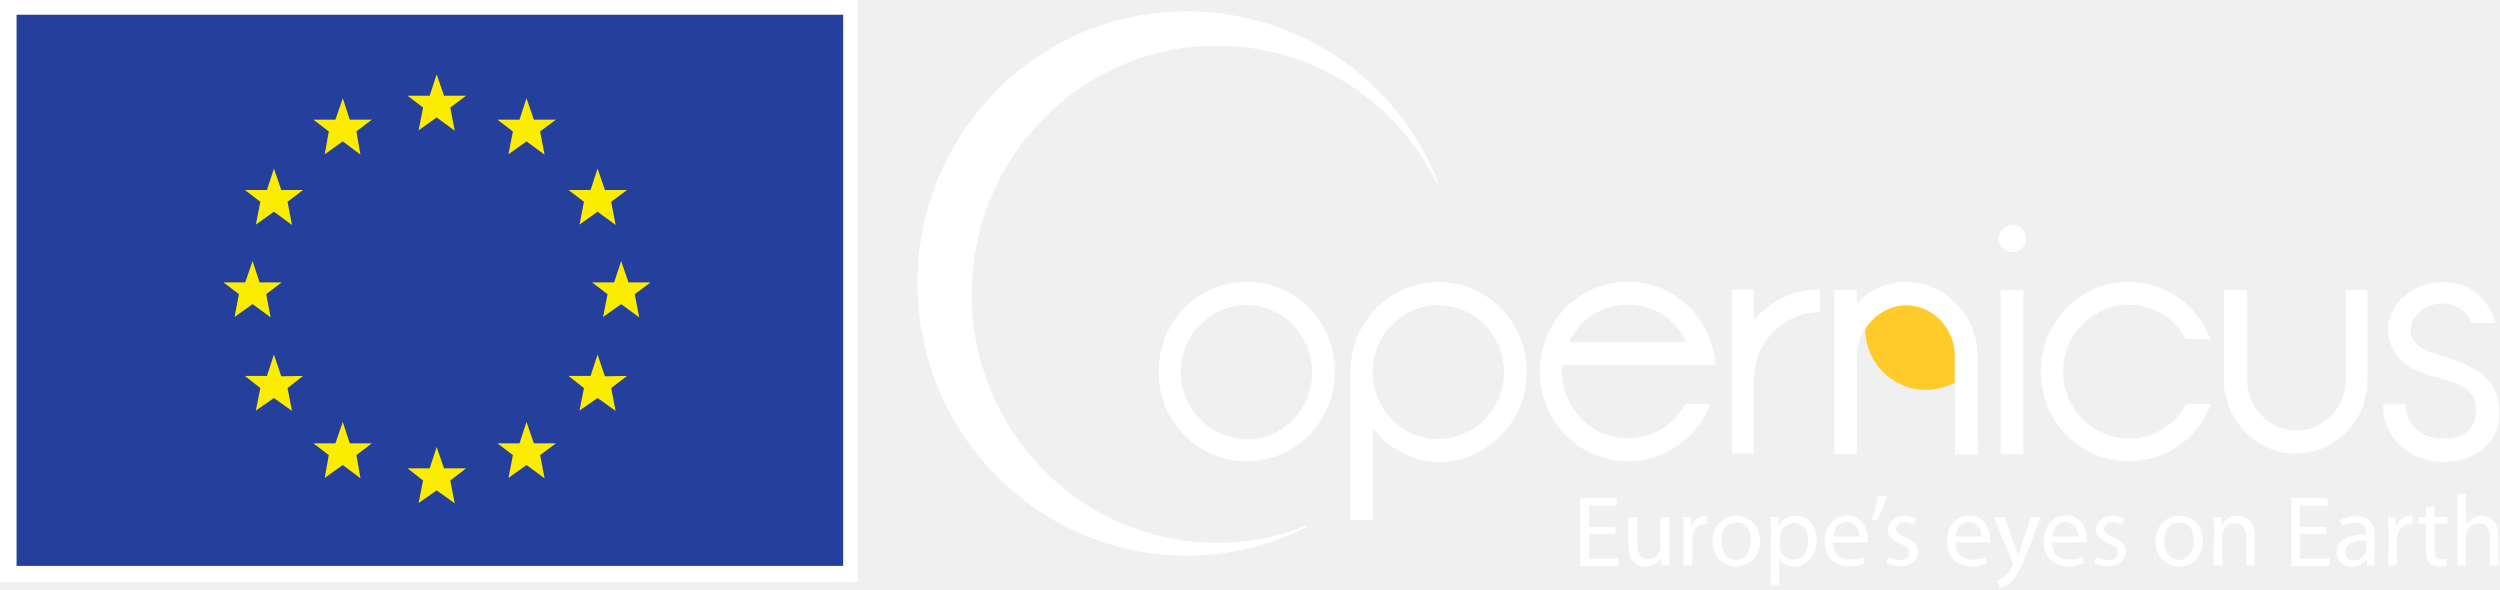
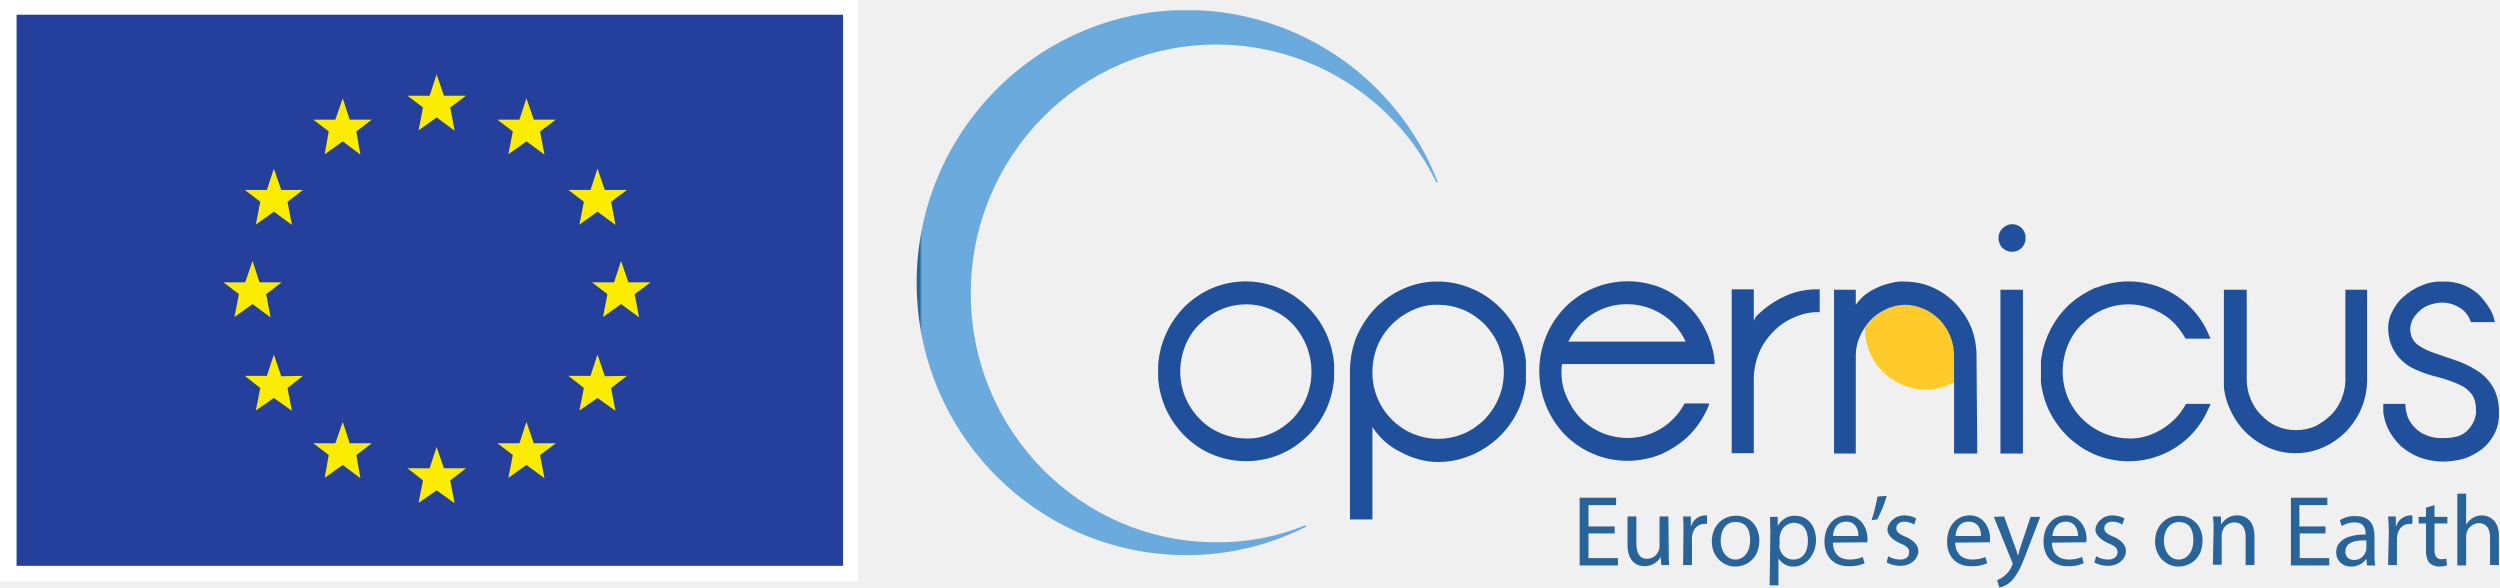
- <svg xmlns="http://www.w3.org/2000/svg" xmlns:ns2="&amp;ns_ai;" xmlns:xlink="http://www.w3.org/1999/xlink" xml:space="preserve" viewBox="20 169 679 160" y="0" x="0" id="Layer_1" version="1.1">
-   <defs id="defs4163">
-     <defs id="defs3987">
-       <path id="SVGID_7_" d="M449.5 257c6.8-6.9 18-7 25-.2l.2.2c1.3 1.4 2.5 3.1 3.3 4.9h-31.9c.9-1.8 2.1-3.4 3.4-4.9m3.4-9.6c-2.9 1.2-5.5 3-7.7 5.2-2.2 2.3-3.9 4.9-5.1 7.8-2.5 6.1-2.5 12.9 0 19 1.2 2.9 2.9 5.5 5.1 7.8 2.2 2.2 4.8 4 7.7 5.2 5.9 2.5 12.6 2.5 18.6 0 2.8-1.3 5.4-3 7.6-5.2 2.2-2.3 3.9-4.9 5.1-7.8l.2-.7h-6.7c-.8 1.5-1.8 2.9-3 4.1-6.8 6.9-18 7-25 .2l-.2-.2c-1.6-1.7-2.9-3.7-3.8-5.8-1.3-2.8-1.7-5.9-1.3-8.9h41.5c-.1-2.6-.8-5.2-1.8-7.7-1.2-2.9-2.9-5.6-5.1-7.8-2.2-2.2-4.8-4-7.6-5.2-5.9-2.5-12.6-2.5-18.5 0" />
-     </defs>
-     <clipPath id="SVGID_8_">
-       <use xlink:href="#SVGID_7_" id="use3991" x="0" y="0" width="100%" height="100%" overflow="visible" />
-     </clipPath>
-     <defs id="defs4001">
-       <path id="SVGID_9_" d="M505 249.5c-2.9 1.3-5.5 3.1-7.7 5.3-.4.4-.7.9-.9 1.4v-8.5h-6v44.5h6V272c0-2.4.5-4.9 1.4-7.1.9-2.2 2.2-4.1 3.9-5.8 1.6-1.7 3.5-3 5.7-3.9 2.2-1 4.5-1.5 6.9-1.4v-6.2c-3.3 0-6.4.7-9.3 1.9" />
-     </defs>
-     <clipPath id="SVGID_10_">
-       <use xlink:href="#SVGID_9_" id="use4005" x="0" y="0" width="100%" height="100%" overflow="visible" />
-     </clipPath>
-     <defs id="defs4015">
-       <path id="SVGID_11_" d="M533.7 246c-1.3.3-2.6.7-3.8 1.3-1.2.5-2.3 1.2-3.3 2-.9.7-1.7 1.6-2.3 2.6v-4.1h-6.1v44.5h6.1v-26.7c0-1.8.4-3.5 1.1-5.1.7-1.6 1.7-3.1 2.9-4.4 1.2-1.3 2.7-2.3 4.2-3 1.6-.8 3.4-1.2 5.2-1.2 1.7 0 3.5.4 5.1 1.1 3.2 1.4 5.8 4.1 7.1 7.4.7 1.7 1.1 3.5 1.1 5.3v26.7h6.3l-.2-26.7c0-2.7-.5-5.3-1.5-7.8-1-2.4-2.5-4.5-4.2-6.4-1.8-1.8-3.9-3.3-6.2-4.3-2.4-1.1-4.9-1.6-7.5-1.6-1.4-.1-2.7.1-4 .4" />
-     </defs>
-     <clipPath id="SVGID_12_">
-       <use xlink:href="#SVGID_11_" id="use4019" x="0" y="0" width="100%" height="100%" overflow="visible" />
-     </clipPath>
-     <defs id="defs4029">
-       <path id="SVGID_13_" d="M563.4 292.3h6.1v-44.5h-6.1zm.6-61.2c-1.5 1.4-1.5 3.8-.1 5.3.7.7 1.7 1.1 2.7 1.1 1 0 1.9-.4 2.6-1.1 1.4-1.5 1.4-3.8 0-5.3-.7-.7-1.6-1.1-2.6-1.1s-1.9.4-2.6 1.1" />
-     </defs>
-     <clipPath id="SVGID_14_">
-       <use xlink:href="#SVGID_13_" id="use4033" x="0" y="0" width="100%" height="100%" overflow="visible" />
-     </clipPath>
-     <defs id="defs4043">
-       <path id="SVGID_15_" d="M588.9 247.4c-2.8 1.3-5.4 3-7.6 5.2-2.2 2.3-3.9 4.9-5.2 7.8-2.4 6.1-2.4 12.9 0 19 1.2 2.9 3 5.5 5.2 7.8 2.2 2.2 4.8 4 7.6 5.2 5.9 2.5 12.6 2.5 18.6 0 5.8-2.5 10.3-7.2 12.7-13l.3-.7h-6.7c-.8 1.5-1.8 2.9-3 4.1-1.6 1.6-3.6 3-5.7 3.9-2.2 1-4.5 1.5-6.9 1.4-4.7 0-9.3-1.9-12.6-5.3-1.7-1.7-3-3.7-3.9-5.8-.9-2.2-1.4-4.6-1.4-7 0-2.4.5-4.9 1.4-7.1.9-2.2 2.2-4.2 3.9-5.8 5.1-5.2 12.8-6.8 19.5-3.9 2.1.9 4.1 2.2 5.7 3.9 1.1 1.2 2.1 2.6 2.9 4h6.7l-.3-.6c-2.3-5.8-6.9-10.5-12.7-13-5.8-2.6-12.5-2.6-18.5-.1" />
-     </defs>
-     <clipPath id="SVGID_16_">
-       <use xlink:href="#SVGID_15_" id="use4047" x="0" y="0" width="100%" height="100%" overflow="visible" />
-     </clipPath>
-     <defs id="defs4057">
-       <path id="SVGID_17_" d="M657.1 247.8v24.5c0 1.8-.4 3.6-1.1 5.3-.7 1.6-1.6 3.1-2.9 4.3-1.2 1.2-2.7 2.2-4.2 3-3.3 1.4-7.1 1.4-10.4 0-1.5-.7-3-1.7-4.2-3-1.3-1.2-2.2-2.7-2.9-4.3-.7-1.7-1.1-3.5-1.1-5.3v-24.5H624v24.4c0 2.7.5 5.3 1.6 7.7 1 2.4 2.4 4.5 4.2 6.4 1.8 1.8 3.9 3.3 6.2 4.3 2.4 1.1 4.9 1.6 7.5 1.6 2.6 0 5.2-.5 7.6-1.6 2.3-1 4.4-2.5 6.2-4.3 1.8-1.9 3.2-4 4.2-6.4 1-2.5 1.5-5.1 1.5-7.7v-24.4z" />
-     </defs>
-     <clipPath id="SVGID_18_">
-       <use xlink:href="#SVGID_17_" id="use4061" x="0" y="0" width="100%" height="100%" overflow="visible" />
-     </clipPath>
-   </defs>
-   <style id="style3940" type="text/css">.st0{clip-path:url(#SVGID_2_)}.st1{fill:#fff}.st2{fill:#ffcb2b}.st3{clip-path:url(#SVGID_4_)}.st4{clip-path:url(#SVGID_6_)}.st5{clip-path:url(#SVGID_8_)}.st6{clip-path:url(#SVGID_10_)}.st7{clip-path:url(#SVGID_12_)}.st8{clip-path:url(#SVGID_14_)}.st9{clip-path:url(#SVGID_16_)}.st10{clip-path:url(#SVGID_18_)}.st11{clip-path:url(#SVGID_20_)}.st12{fill:#243f9c}.st13{fill:#fcec00}</style>
-   <g ns2:extraneous="self" id="g4156">
+ <svg xmlns="http://www.w3.org/2000/svg" xmlns:xlink="http://www.w3.org/1999/xlink" version="1.1" id="Layer_1" x="0px" y="0px" viewBox="0 0 679.1 159.5" style="enable-background:new 0 0 679.1 159.5;" xml:space="preserve">
+   <style type="text/css">
+ 	.st0{fill:#FFFFFF;}
+ 	.st1{fill:#243F9C;}
+ 	.st2{fill:#FCEC00;}
+ 	.st3{clip-path:url(#SVGID_2_);}
+ 	.st4{fill:url(#Rectangle_74_1_);}
+ 	.st5{fill:#FFCB2B;}
+ 	.st6{clip-path:url(#SVGID_4_);}
+ 	.st7{fill:url(#Rectangle_75_1_);}
+ 	.st8{clip-path:url(#SVGID_6_);}
+ 	.st9{fill:url(#Rectangle_76_1_);}
+ 	.st10{clip-path:url(#SVGID_8_);}
+ 	.st11{fill:url(#Rectangle_77_1_);}
+ 	.st12{clip-path:url(#SVGID_10_);}
+ 	.st13{fill:url(#Rectangle_78_1_);}
+ 	.st14{clip-path:url(#SVGID_12_);}
+ 	.st15{fill:url(#Rectangle_79_1_);}
+ 	.st16{clip-path:url(#SVGID_14_);}
+ 	.st17{fill:url(#Rectangle_80_1_);}
+ 	.st18{clip-path:url(#SVGID_16_);}
+ 	.st19{fill:url(#Rectangle_81_1_);}
+ 	.st20{clip-path:url(#SVGID_18_);}
+ 	.st21{fill:url(#Rectangle_82_1_);}
+ 	.st22{clip-path:url(#SVGID_20_);}
+ 	.st23{fill:url(#Rectangle_83_1_);}
+ 	.st24{fill:#28639A;}
+ </style>
+   <g id="Layer_2">
+ </g>
+   <g id="Layer_1">
    <g id="g4154">
-       <path class="st1" id="rect4122" d="M20 169h233v158H20z" />
+       <path id="rect4122" class="st0" d="M0,0h233v158H0V0z" />
      <g id="g4152">
-         <path class="st12" id="rect4124" fill="#243f9c" d="M24.5 173H249v149.7H24.5z" />
-         <path d="M196.7 245.7l-4.3 3.2 1.2 6.3-4.9-3.6-4.9 3.5 1.2-6.2-4.2-3.2h6l1.9-5.8 2 5.8zm-111.8 3.2l-4.2-3.2h5.9l2-5.8 1.9 5.8h6l-4.2 3.2 1.2 6.3-4.9-3.6-4.9 3.5zm105.4 22.2l-4.3 3.3 1.2 6.2-4.9-3.5-4.9 3.4 1.2-6.1-4.2-3.3h6l1.9-5.8 2 5.9zm-99.6 3.3l-4.2-3.3h6l1.9-5.8 2 5.9 5.9-.1-4.2 3.3 1.2 6.2-4.9-3.5-4.9 3.4zm99.6-53.8l-4.3 3.2 1.2 6.3-4.9-3.6-4.9 3.5 1.2-6.2-4.2-3.2h6l1.9-5.8 2 5.8zm-99.6 3.2l-4.2-3.2h6l1.9-5.8 2 5.8h5.9l-4.2 3.2 1.2 6.3-4.9-3.6-4.9 3.5zm30.3 65.6l-4.2 3.2 1.1 6.3-4.8-3.6-4.9 3.5 1.1-6.2-4.2-3.2h6l2-5.8 1.9 5.8zm38.3 3.2l-4.2-3.2h6l1.9-5.8 2 5.8h6l-4.3 3.2 1.2 6.3-4.9-3.6-4.9 3.5zM121 201.5l-4.2 3.2 1.1 6.3-4.8-3.6-4.9 3.5 1.1-6.2-4.2-3.2h6l2-5.8 1.9 5.8zm38.3 3.2l-4.2-3.2h6l1.9-5.8 2 5.8h6l-4.3 3.2 1.2 6.3-4.9-3.6-4.9 3.5zm-12.7-9.7l-4.3 3.2 1.2 6.3-4.9-3.6-4.9 3.5 1.2-6.2-4.2-3.2h6l1.9-5.8 2 5.8zm-11.7 104.5l-4.2-3.3h6l1.9-5.8 2 5.8h6l-4.3 3.3 1.2 6.2-4.9-3.5-4.9 3.4z" id="polygon4148" fill="#fcec00" />
-       </g>
-     </g>
-     <path id="logo-slogan" fill="#fff" d="M687.4 303.2h2.4v8.3h.1c.4-.7 1-1.3 1.7-1.7.8-.5 1.6-.7 2.5-.7 1.7 0 4.5 1.1 4.5 5.6v7.9h-2.3V315c0-2.1-.8-3.9-3.1-3.9-1.5.1-2.7 1-3.2 2.4-.1.4-.2.8-.2 1.1v8h-2.4zm-6.2 3v3.2h3.5v1.8h-3.5v7.1c0 1.6.5 2.6 1.8 2.6.5 0 .9 0 1.4-.2l.2 1.9c-.7.2-1.4.3-2.1.3-1 0-1.9-.3-2.7-1-.7-1-1-2.3-.9-3.5v-7.2h-2v-1.8h2v-2.5zm-12.4 7.3c0-1.6-.1-2.9-.2-4.1h2.1v2.6h.1c.5-1.6 2-2.8 3.7-2.9h.7v2.3h-.8c-1.7 0-2.9 1.2-3.3 3 0 .4-.1.8-.1 1.1v7h-2.3zm-3.9 5.9c0 1.1 0 2.1.2 3.2H663l-.2-1.7h-.1c-.9 1.3-2.4 2-4 2-2.7 0-4.1-1.9-4.1-3.8 0-3.2 2.9-4.9 8-4.9v-.3c0-1.1-.3-3-3-3-1.2 0-2.4.3-3.5 1l-.5-1.6c1.3-.8 2.8-1.2 4.3-1.1 4.1 0 5.1 2.7 5.1 5.4v4.8zm-2.3-3.5c-2.7-.1-5.6.4-5.6 3-.1 1.2.8 2.2 2 2.3h.3c1.4.1 2.7-.8 3.2-2.2.1-.2.2-.5.2-.8v-2.3zm-10.8-1.9h-7.1v6.7h8v2h-10.4v-18.4h9.9v2h-7.6v5.8h7.1v1.9zm-30.5-1c0-1.2 0-2.4-.2-3.6h2.2v2.1h.1c.9-1.5 2.6-2.5 4.4-2.4 1.8 0 4.6 1.1 4.6 5.6v7.9h-2.3V315c0-2.1-.8-3.9-3.1-3.9-1.5 0-2.8 1-3.2 2.4-.1.4-.2.8-.2 1.1v8h-2.4zm-3 2.9c0 4.9-3.4 7-6.6 7-3.2 0-6.3-2.7-6.3-6.8 0-4.2 2.9-7 6.5-7s6.4 2.7 6.4 6.8zm-10.5.1c0 2.9 1.7 5.1 4 5.1s4-2.1 4-5.2-1.1-5-4-5-4 2.6-4 5.1zm-18.4 4.2c1 .6 2.1.9 3.2.9 1.7 0 2.6-.8 2.6-2 0-1.1-.7-1.7-2.4-2.4s-3.6-2.1-3.6-3.7 1.7-3.9 4.5-3.9c1.1 0 2.3.3 3.3.8l-.6 1.7c-.8-.5-1.7-.8-2.7-.8-1.4 0-2.2.8-2.2 1.8s.8 1.6 2.5 2.3c1.7.7 3.4 2 3.4 3.9s-1.8 4-4.9 4c-1.3 0-2.6-.3-3.7-.9zm-12-3.7c0 3.2 2 4.5 4.5 4.5 1.3 0 2.5-.2 3.7-.7l.4 1.7c-1.4.6-2.9.9-4.4.8-4.1 0-6.5-2.7-6.5-6.7s2.3-7.1 6.2-7.1c3.9 0 5.5 3.8 5.5 6.2 0 .4 0 .8-.1 1.1h-9.3zm7-1.8c0-1.5-.7-3.9-3.3-3.9-2.6 0-3.5 2.2-3.7 3.9zm-20-5.3l2.8 7.8c.4.9.7 1.8.9 2.7h.1c.2-.9.5-1.8.8-2.7l2.6-7.7h2.6l-3.6 9.4c-1.7 4.5-2.9 6.8-4.5 8.3-.8.7-1.9 1.3-3 1.5l-.6-2c.8-.3 1.4-.7 2-1.2.9-.7 1.6-1.6 2-2.7.1-.2.2-.4.2-.6 0-.2-.1-.4-.2-.6l-4.9-12.1zm-13.3 7.1c.1 3.2 2.1 4.5 4.5 4.5 1.2 0 2.5-.2 3.6-.7l.5 1.7c-1.4.6-2.9.9-4.4.8-4.1 0-6.5-2.7-6.5-6.7s2.3-7.1 6.2-7.1c3.9 0 5.5 3.8 5.5 6.2 0 .5-.1.8-.1 1.1h-9.3zm7-1.8c.1-1.5-.6-3.9-3.3-3.9-2.7 0-3.5 2.2-3.6 3.9zm-25.2 5.5c1 .6 2.1.9 3.2.9 1.7 0 2.5-.8 2.5-2 0-1.1-.7-1.7-2.4-2.4s-3.5-2.1-3.5-3.7 1.7-3.9 4.5-3.9c1.1 0 2.2.3 3.2.8l-.5 1.7c-.8-.5-1.8-.8-2.7-.8-1.4 0-2.2.8-2.2 1.8s.8 1.6 2.5 2.3c1.7.7 3.5 2 3.5 3.9s-1.8 4-4.9 4c-1.3 0-2.6-.3-3.7-.9zm-.4-16.5c-.6 2.2-1.5 4.4-2.6 6.4l-1.5.2c.7-2.1 1.2-4.3 1.6-6.4zm-14.6 12.8c0 3.2 2 4.5 4.5 4.5 1.2 0 2.5-.2 3.6-.7l.5 1.7c-1.4.6-2.9.9-4.4.8-4.1 0-6.5-2.7-6.5-6.7s2.3-7.1 6.2-7.1c3.9 0 5.5 3.8 5.5 6.2 0 .4 0 .8-.1 1.1h-9.3zm7-1.8c.1-1.5-.6-3.9-3.3-3.9-2.7 0-3.5 2.2-3.6 3.9zm-23.9-1c0-1.7-.1-3.1-.1-4.3h2.1v2.3h.1c1-1.7 2.8-2.7 4.7-2.6 3.3 0 5.6 2.7 5.6 6.7s-2.9 7.1-6 7.1c-1.6.1-3.2-.7-4.1-2.1h-.1v7.2h-2.3zm2.3 3.5c0 .3.1.7.2 1 .4 1.6 1.9 2.8 3.6 2.8 2.6 0 4-2 4-5.1 0-3-1.4-4.9-3.9-4.9-1.7.1-3.2 1.3-3.6 3-.1.3-.1.7-.2 1v2.2zm-5.3-1.3c0 4.9-3.4 7-6.6 7-3.2 0-6.3-2.7-6.3-6.8 0-4.2 2.9-7 6.5-7s6.4 2.7 6.4 6.8zm-10.5.1c0 2.9 1.7 5.1 4 5.1s4-2.1 4-5.2-1.1-5-4-5-4 2.6-4 5.1zm-10.2-2.5c0-1.6 0-2.9-.1-4.1h2.1v2.6h.1c.5-1.7 2-2.8 3.7-2.9h.6v2.3h-.7c-1.7 0-3 1.2-3.3 3-.1.4-.1.8-.1 1.1v7h-2.4zm-3.9 5.5c0 1.4 0 2.6.1 3.6h-2.1l-.2-2.2c-.9 1.6-2.6 2.5-4.4 2.5-2 0-4.5-1.2-4.5-5.8v-7.7h2.4v7.3c0 2.5.8 4.2 2.9 4.2 1.4 0 2.7-.9 3.2-2.3.2-.4.2-.8.2-1.2v-8h2.4zm-14.7-5h-7.1v6.7h8v2h-10.4v-18.4h9.9v2h-7.5v5.8h7.1z" />
-     <g id="logo-title">
-       <path fill="#fff" d="M677.6 246.7c-1.8.7-3.5 1.8-4.9 3.1-1.4 1.2-2.4 2.7-3.2 4.4-.8 1.7-1 3.6-.8 5.4.2 2.3 1.1 4.4 2.5 6.2 1.3 1.6 3 2.9 4.9 3.7 2 .9 4.1 1.6 6.3 2.1 1.9.5 3.8 1.2 5.6 2 1.4.6 2.5 1.5 3.4 2.7.8 1.1 1.1 2.7 1.1 4.7-.1 1.9-1 3.7-2.3 5.1-1.4 1.4-3.5 2-6.4 2-2.2.1-4.3-.4-6.2-1.5-1.4-.9-2.5-2.1-3.3-3.6-.6-1.3-.9-2.8-.9-4.2h-6.1c-.1 2.3.4 4.5 1.3 6.6.9 1.8 2.1 3.5 3.6 4.9 1.5 1.3 3.3 2.4 5.2 3.1 1.9.7 3.9 1 6 1.1 2 0 4-.3 5.9-.8 1.8-.6 3.4-1.5 4.9-2.6 1.4-1.1 2.6-2.6 3.4-4.2.9-1.7 1.3-3.7 1.2-5.6.1-2.4-.4-4.8-1.5-6.9-1.1-1.9-2.6-3.5-4.4-4.6-1.9-1.2-3.9-2.2-6.1-2.9l-5.8-2c-1.5-.5-2.9-1.2-4.2-2.1-1.1-.8-1.8-2-2-3.3-.3-1.6.2-3.3 1.2-4.5 1-1.3 2.2-2.3 3.7-2.9 1.2-.4 2.4-.7 3.7-.7 1.7 0 3.3.5 4.8 1.4 1.4.9 2.5 2.3 3 3.9h6.5c-.2-1.1-.6-2.2-1.1-3.2-.8-1.3-1.7-2.6-2.7-3.7-1.2-1.3-2.7-2.3-4.3-3-1.9-.8-4-1.2-6.1-1.1-2.1-.2-4.1.2-5.9 1" id="use4073" />
-       <use xlink:href="#SVGID_17_" fill="#fff" id="use4059" x="0" y="0" width="100%" height="100%" />
-       <use xlink:href="#SVGID_15_" id="use4045" x="0" y="0" width="100%" height="100%" fill="#fff" />
-       <use xlink:href="#SVGID_13_" id="use4031" x="0" y="0" width="100%" height="100%" fill="#fff" />
-       <path class="st2" d="M549.9 260.3c-1.3-3.3-3.9-5.9-7.1-7.4-1.6-.7-3.3-1.1-5.1-1.1-1.8 0-3.6.4-5.2 1.2-1.6.7-3 1.8-4.2 3-.6.7-1.2 1.4-1.7 2.1v.3c0 9.1 7.4 16.5 16.5 16.5 2.7 0 5.4-.7 7.8-2v-7.5c0-1.6-.3-3.4-1-5.1" id="path3956" />
-       <use xlink:href="#SVGID_11_" fill="#fff" id="use4017" x="0" y="0" width="100%" height="100%" />
-       <use xlink:href="#SVGID_9_" id="use4003" x="0" y="0" width="100%" height="100%" fill="#fff" />
-       <use xlink:href="#SVGID_7_" id="use3989" x="0" y="0" width="100%" height="100%" fill="#fff" />
-       <path fill="#fff" id="use3975" d="M403.8 286.9c-4.3-1.9-7.7-5.4-9.6-9.8-.9-2.2-1.4-4.6-1.4-7 0-2.4.5-4.9 1.4-7.1 1.8-4.3 5.3-7.8 9.6-9.7 2.2-1 4.5-1.5 6.9-1.4 2.4 0 4.7.5 6.9 1.4 2.1.9 4.1 2.3 5.7 3.9 1.6 1.7 2.9 3.6 3.8 5.8.9 2.3 1.4 4.7 1.4 7.1 0 2.4-.4 4.8-1.4 7-.9 2.2-2.2 4.1-3.8 5.8-1.6 1.6-3.6 3-5.7 3.9-2.2.9-4.5 1.4-6.9 1.4-2.4.1-4.7-.4-6.9-1.3m-2.4-39.4c-2.8 1.2-5.4 3-7.6 5.2-2.2 2.3-3.9 4.9-5.2 7.8-1.2 3-1.8 6.3-1.8 9.6v40.1h6.1v-25.1c1.9 2.9 4.5 5.2 7.7 6.7 3.1 1.7 6.6 2.7 10.2 2.7 3.2 0 6.3-.7 9.2-2 2.8-1.2 5.4-3 7.6-5.2 2.2-2.2 4-4.9 5.2-7.8 2.5-6.1 2.5-12.9 0-19-1.2-2.9-3-5.6-5.2-7.8s-4.7-4-7.6-5.2c-6-2.5-12.7-2.5-18.6 0" />
-       <path fill="#fff" id="use3961" d="M351.7 286.8c-2.1-.9-4.1-2.2-5.7-3.9-1.7-1.7-3-3.7-3.9-5.8-.9-2.2-1.4-4.6-1.4-7 0-2.4.5-4.9 1.4-7.1.9-2.2 2.2-4.2 3.9-5.8 5.1-5.2 12.8-6.8 19.5-3.9 2.1.9 4.1 2.2 5.7 3.9 3.3 3.5 5.2 8.1 5.2 13 0 2.4-.5 4.8-1.4 7-.9 2.2-2.2 4.1-3.8 5.8-1.6 1.6-3.6 3-5.7 3.9-2.2 1-4.5 1.5-6.9 1.4-2.3-.1-4.7-.6-6.9-1.5m-2.4-39.4c-2.8 1.2-5.4 3-7.6 5.2-2.2 2.3-3.9 4.9-5.2 7.8-2.4 6.1-2.4 12.9 0 19 1.2 2.9 3 5.5 5.2 7.8 2.2 2.2 4.7 4 7.6 5.2 5.9 2.5 12.6 2.5 18.6 0 2.8-1.2 5.4-3 7.6-5.2 2.2-2.2 4-4.9 5.2-7.8 2.5-6.1 2.5-12.9 0-19-1.2-2.9-3-5.6-5.2-7.8s-4.7-4-7.6-5.2c-5.9-2.5-12.6-2.5-18.6 0" />
-       <path id="use3945" fill="#fff" d="M269.2 245.9c0 40.9 32.7 74 73.2 74 11.2 0 22.3-2.6 32.4-7.7 0 0 .2-.1.1-.3 0-.1-.1-.1-.2-.1-7.7 3.1-15.9 4.7-24.2 4.6-36.8 0-66.6-30.2-66.6-67.5s29.9-67.5 66.6-67.5c25.4 0 48.5 14.5 59.7 37.3 0 0 .1.2.3.1.1 0 .1-.1.1-.2-10.9-28-38-46.5-68.1-46.5-40.6-.1-73.3 33-73.3 73.8" />
-     </g>
+         <path id="rect4124" class="st1" d="M4.5,4H229v149.7H4.5V4z" />
+         <path id="polygon4148" class="st2" d="M176.7,76.7l-4.3,3.2l1.2,6.3l-4.9-3.6l-4.9,3.5l1.2-6.2l-4.2-3.2h6l1.9-5.8l2,5.8H176.7z      M64.9,79.9l-4.2-3.2h5.9l2-5.8l1.9,5.8h6l-4.2,3.2l1.2,6.3l-4.9-3.6l-4.9,3.5L64.9,79.9z M170.3,102.1l-4.3,3.3l1.2,6.2     l-4.9-3.5l-4.9,3.4l1.2-6.1l-4.2-3.3h6l1.9-5.8l2,5.9L170.3,102.1z M70.7,105.4l-4.2-3.3h6l1.9-5.8l2,5.9l5.9-0.1l-4.2,3.3     l1.2,6.2l-4.9-3.5l-4.9,3.4L70.7,105.4z M170.3,51.6l-4.3,3.2l1.2,6.3l-4.9-3.6l-4.9,3.5l1.2-6.2l-4.2-3.2h6l1.9-5.8l2,5.8H170.3     z M70.7,54.8l-4.2-3.2h6l1.9-5.8l2,5.8h5.9l-4.2,3.2l1.2,6.3l-4.9-3.6L69.5,61L70.7,54.8z M101,120.4l-4.2,3.2l1.1,6.3l-4.8-3.6     l-4.9,3.5l1.1-6.2l-4.2-3.2h6l2-5.8l1.9,5.8L101,120.4z M139.3,123.6l-4.2-3.2h6l1.9-5.8l2,5.8h6l-4.3,3.2l1.2,6.3l-4.9-3.6     l-4.9,3.5L139.3,123.6z M101,32.5l-4.2,3.2l1.1,6.3l-4.8-3.6l-4.9,3.5l1.1-6.2l-4.2-3.2h6l2-5.8l1.9,5.8H101z M139.3,35.7     l-4.2-3.2h6l1.9-5.8l2,5.8h6l-4.3,3.2l1.2,6.3l-4.9-3.6l-4.9,3.5L139.3,35.7z M126.6,26l-4.3,3.2l1.2,6.3l-4.9-3.6l-4.9,3.5     l1.2-6.2l-4.2-3.2h6l1.9-5.8l2,5.8H126.6z M114.9,130.5l-4.2-3.3h6l1.9-5.8l2,5.8h6l-4.3,3.3l1.2,6.2l-4.9-3.5l-4.9,3.4     L114.9,130.5z" />
+       </g>
+     </g>
+   </g>
+   <g id="Layer_3">
+     <g>
+       <defs>
+         <path id="SVGID_1_" d="M249,76.8c0,40.9,32.8,74,73.3,74c11.2,0,22.3-2.6,32.4-7.7c0,0,0.2-0.1,0.1-0.3c0-0.1-0.1-0.1-0.2-0.1     c0,0,0,0,0,0c-7.7,3.1-15.9,4.7-24.2,4.6c-36.8,0-66.7-30.3-66.7-67.6s29.9-67.6,66.7-67.6c25.4,0,48.6,14.5,59.7,37.3     c0,0,0.1,0.2,0.3,0.1c0.1,0,0.1-0.1,0.1-0.2c0,0,0,0,0,0c-11-28.1-38-46.5-68.1-46.6C281.8,2.8,249,36,249,76.8" />
+       </defs>
+       <clipPath id="SVGID_2_">
+         <use xlink:href="#SVGID_1_" style="overflow:visible;" />
+       </clipPath>
+       <g id="Group_438" class="st3">
+         <linearGradient id="Rectangle_74_1_" gradientUnits="userSpaceOnUse" x1="-169.738" y1="463.053" x2="-169.734" y2="463.053" gradientTransform="matrix(186.5 0 0 -195.09 31906 90413.852)">
+           <stop offset="0" style="stop-color:#236797" />
+           <stop offset="1" style="stop-color:#6AAADC" />
+         </linearGradient>
+         <rect id="Rectangle_74" x="249" y="2.8" class="st4" width="141.5" height="148" />
+       </g>
+     </g>
+     <path id="Path_353" class="st5" d="M529.9,91.2c-1.3-3.3-3.9-5.9-7.1-7.4c-1.6-0.7-3.3-1.1-5.1-1.1c-1.8,0-3.6,0.4-5.2,1.2   c-1.6,0.7-3,1.8-4.2,3c-0.6,0.7-1.2,1.4-1.7,2.1v0.3c0,9.1,7.4,16.5,16.5,16.5c0,0,0,0,0,0c2.7,0,5.4-0.7,7.8-2v-7.5   C530.9,94.7,530.6,92.9,529.9,91.2" />
+     <g>
+       <defs>
+         <path id="SVGID_3_" d="M331.6,117.7c-2.1-0.9-4.1-2.2-5.7-3.9c-1.7-1.7-3-3.7-3.9-5.8c-0.9-2.2-1.4-4.6-1.4-7.1     c0-2.4,0.5-4.9,1.4-7.1c0.9-2.2,2.2-4.2,3.9-5.8c5.1-5.2,12.8-6.8,19.5-3.9c2.1,0.9,4.1,2.2,5.7,3.9c5.1,5.4,6.5,13.2,3.8,20     c-0.9,2.2-2.2,4.1-3.8,5.8c-1.6,1.6-3.6,3-5.7,3.9c-2.2,1-4.5,1.5-6.9,1.4C336.1,119.1,333.8,118.6,331.6,117.7 M329.2,78.3     c-2.8,1.2-5.4,3-7.6,5.2c-6.9,7.1-9,17.7-5.2,26.9c1.2,2.9,3,5.5,5.2,7.8c2.2,2.2,4.7,4,7.6,5.2c5.9,2.5,12.6,2.5,18.6,0     c2.8-1.2,5.4-3,7.6-5.2c2.2-2.2,4-4.9,5.2-7.8c2.5-6.1,2.5-12.9,0-19c-1.2-2.9-3-5.6-5.2-7.8c-2.2-2.2-4.7-4-7.6-5.2     C341.8,75.8,335.1,75.8,329.2,78.3" />
+       </defs>
+       <clipPath id="SVGID_4_">
+         <use xlink:href="#SVGID_3_" style="overflow:visible;" />
+       </clipPath>
+       <g id="Group_439" class="st6">
+         <linearGradient id="Rectangle_75_1_" gradientUnits="userSpaceOnUse" x1="-166.653" y1="460.247" x2="-166.641" y2="460.247" gradientTransform="matrix(63 0 0 -64.56 10750.5 29814.398)">
+           <stop offset="0" style="stop-color:#0E294D" />
+           <stop offset="1" style="stop-color:#204F9C" />
+         </linearGradient>
+         <rect id="Rectangle_75" x="314.6" y="76.4" class="st7" width="47.8" height="49" />
+       </g>
+     </g>
+     <g>
+       <defs>
+         <path id="SVGID_5_" d="M383.7,117.8c-6.7-2.9-11-9.5-10.9-16.8c0-2.4,0.5-4.9,1.4-7.1c1.8-4.3,5.3-7.8,9.6-9.7     c2.2-1,4.5-1.5,6.9-1.4c2.4,0,4.7,0.5,6.9,1.4c2.1,0.9,4.1,2.3,5.7,3.9c1.6,1.7,2.9,3.6,3.8,5.8c0.9,2.3,1.4,4.7,1.4,7.1     c0,2.4-0.4,4.8-1.4,7.1c-0.9,2.2-2.2,4.1-3.8,5.8c-1.6,1.6-3.6,3-5.7,3.9c-2.2,0.9-4.5,1.4-6.9,1.4     C388.2,119.2,385.9,118.7,383.7,117.8 M381.3,78.4c-2.8,1.2-5.4,3-7.6,5.2c-2.2,2.3-3.9,4.9-5.2,7.8c-1.2,3-1.8,6.3-1.8,9.6v40.1     h6.1V116c1.9,2.9,4.5,5.3,7.7,6.8c3.1,1.7,6.6,2.7,10.2,2.7c3.2,0,6.3-0.7,9.3-2c2.8-1.2,5.4-3,7.6-5.2c2.2-2.2,4-4.9,5.2-7.8     c2.5-6.1,2.5-12.9,0-19c-1.2-2.9-3-5.6-5.2-7.8c-2.2-2.2-4.7-4-7.6-5.2C393.9,75.8,387.2,75.8,381.3,78.4" />
+       </defs>
+       <clipPath id="SVGID_6_">
+         <use xlink:href="#SVGID_5_" style="overflow:visible;" />
+       </clipPath>
+       <g id="Group_440" class="st8">
+         <linearGradient id="Rectangle_76_1_" gradientUnits="userSpaceOnUse" x1="-167.752" y1="461.308" x2="-167.74" y2="461.308" gradientTransform="matrix(63 0 0 -85.25 10819.2 39435.352)">
+           <stop offset="0" style="stop-color:#0E294D" />
+           <stop offset="1" style="stop-color:#204F9C" />
+         </linearGradient>
+         <rect id="Rectangle_76" x="366.7" y="76.5" class="st9" width="47.8" height="64.7" />
+       </g>
+     </g>
+     <g>
+       <defs>
+         <path id="SVGID_7_" d="M429.4,87.9c6.8-7,18-7,25-0.2c0.1,0.1,0.1,0.1,0.2,0.2c1.3,1.4,2.5,3.1,3.3,4.9H426     C426.9,91,428.1,89.4,429.4,87.9 M432.8,78.3c-2.9,1.2-5.5,3-7.7,5.2c-2.2,2.3-3.9,4.9-5.1,7.8c-2.5,6.1-2.5,12.9,0,19     c1.2,2.9,2.9,5.5,5.1,7.8c2.2,2.2,4.8,4,7.7,5.2c5.9,2.5,12.6,2.5,18.6,0c2.8-1.3,5.4-3,7.6-5.2c2.2-2.3,3.9-4.9,5.1-7.8l0.2-0.7     h-6.7c-0.8,1.5-1.8,2.9-3,4.1c-6.8,7-18,7-25,0.2c-0.1-0.1-0.1-0.1-0.2-0.2c-1.6-1.7-2.9-3.7-3.8-5.8c-1.3-2.8-1.7-5.9-1.3-9     h41.5c-0.1-2.6-0.8-5.2-1.8-7.7c-1.2-2.9-2.9-5.6-5.1-7.8c-2.2-2.2-4.8-4-7.6-5.2C445.4,75.8,438.7,75.8,432.8,78.3" />
+       </defs>
+       <clipPath id="SVGID_8_">
+         <use xlink:href="#SVGID_7_" style="overflow:visible;" />
+       </clipPath>
+       <g id="Group_441" class="st10">
+         <linearGradient id="Rectangle_77_1_" gradientUnits="userSpaceOnUse" x1="-168.815" y1="460.247" x2="-168.803" y2="460.247" gradientTransform="matrix(62.9 0 0 -64.56 10869.8 29814.398)">
+           <stop offset="0" style="stop-color:#0E294D" />
+           <stop offset="1" style="stop-color:#204F9C" />
+         </linearGradient>
+         <rect id="Rectangle_77" x="418.1" y="76.4" class="st11" width="47.7" height="49" />
+       </g>
+     </g>
+     <g>
+       <defs>
+         <path id="SVGID_9_" d="M485,80.4c-2.9,1.3-5.5,3.1-7.7,5.3c-0.4,0.4-0.7,0.9-0.9,1.4v-8.5h-6v44.5h6V103c0-2.4,0.5-4.9,1.4-7.1     c0.9-2.2,2.2-4.1,3.9-5.8c1.6-1.7,3.5-3,5.7-3.9c2.2-1,4.5-1.5,6.9-1.4v-6.2C491,78.5,487.8,79.1,485,80.4" />
+       </defs>
+       <clipPath id="SVGID_10_">
+         <use xlink:href="#SVGID_9_" style="overflow:visible;" />
+       </clipPath>
+       <g id="Group_442" class="st12">
+         <linearGradient id="Rectangle_78_1_" gradientUnits="userSpaceOnUse" x1="-167.82" y1="459.84" x2="-167.796" y2="459.84" gradientTransform="matrix(31.5 0 0 -58.93 5537.9 27199.25)">
+           <stop offset="0" style="stop-color:#0E294D" />
+           <stop offset="1" style="stop-color:#204F9C" />
+         </linearGradient>
+         <rect id="Rectangle_78" x="470.4" y="78.5" class="st13" width="23.9" height="44.7" />
+       </g>
+     </g>
+     <g>
+       <defs>
+         <path id="SVGID_11_" d="M513.6,76.9c-1.3,0.3-2.6,0.7-3.8,1.3c-1.2,0.5-2.3,1.2-3.3,2c-0.9,0.7-1.7,1.6-2.4,2.6v-4.1h-6.1v44.5     h6.1V96.5c0-1.8,0.4-3.5,1.1-5.1c0.7-1.6,1.7-3.1,2.9-4.4c1.2-1.3,2.7-2.3,4.2-3c1.6-0.8,3.4-1.2,5.2-1.2c1.7,0,3.5,0.4,5.1,1.1     c5,2.2,8.2,7.2,8.2,12.7v26.7h6.3l-0.2-26.7c0-2.7-0.5-5.3-1.5-7.8c-1-2.4-2.5-4.5-4.2-6.4c-1.8-1.8-3.9-3.3-6.2-4.3     c-2.4-1.1-4.9-1.6-7.5-1.6C516.3,76.4,515,76.5,513.6,76.9" />
+       </defs>
+       <clipPath id="SVGID_12_">
+         <use xlink:href="#SVGID_11_" style="overflow:visible;" />
+       </clipPath>
+       <g id="Group_443" class="st14">
+         <linearGradient id="Rectangle_79_1_" gradientUnits="userSpaceOnUse" x1="-170.156" y1="460.047" x2="-170.141" y2="460.047" gradientTransform="matrix(51.5 0 0 -61.74 9014.5 28503.102)">
+           <stop offset="0" style="stop-color:#0E294D" />
+           <stop offset="1" style="stop-color:#204F9C" />
+         </linearGradient>
+         <rect id="Rectangle_79" x="498.2" y="76.4" class="st15" width="39.1" height="46.8" />
+       </g>
+     </g>
+     <g>
+       <defs>
+         <path id="SVGID_13_" d="M543.4,123.2h6.1V78.7h-6.1V123.2z M544,62c-1.5,1.4-1.5,3.8-0.1,5.3c0.7,0.7,1.7,1.1,2.7,1.1     c1,0,1.9-0.4,2.6-1.1c1.4-1.5,1.4-3.8,0-5.3c-0.7-0.7-1.6-1.1-2.6-1.1C545.6,60.9,544.7,61.3,544,62" />
+       </defs>
+       <clipPath id="SVGID_14_">
+         <use xlink:href="#SVGID_13_" style="overflow:visible;" />
+       </clipPath>
+       <g id="Group_444" class="st16">
+         <linearGradient id="Rectangle_80_1_" gradientUnits="userSpaceOnUse" x1="-168.317" y1="461.124" x2="-168.238" y2="461.124" gradientTransform="matrix(9.6 0 0 -82.17 1866.7 37982.648)">
+           <stop offset="0" style="stop-color:#0E294D" />
+           <stop offset="1" style="stop-color:#204F9C" />
+         </linearGradient>
+         <rect id="Rectangle_80" x="542.9" y="60.9" class="st17" width="7.3" height="62.3" />
+       </g>
+     </g>
+     <g>
+       <defs>
+         <path id="SVGID_15_" d="M568.9,78.3c-2.8,1.3-5.4,3-7.6,5.2c-6.9,7.1-9,17.7-5.2,26.9c1.2,2.9,3,5.5,5.2,7.8     c2.2,2.2,4.8,4,7.6,5.2c12,5.1,25.9-0.4,31-12.4c0.1-0.2,0.2-0.4,0.3-0.6l0.3-0.7h-6.7c-0.8,1.5-1.8,2.9-3,4.1     c-1.6,1.6-3.6,3-5.7,3.9c-2.2,1-4.5,1.5-6.9,1.4c-7.2-0.1-13.7-4.5-16.5-11.1c-0.9-2.2-1.4-4.6-1.4-7.1c0-2.4,0.5-4.9,1.4-7.1     c0.9-2.2,2.2-4.2,3.9-5.8c5.1-5.2,12.8-6.8,19.5-3.9c2.1,0.9,4.1,2.2,5.7,3.9c1.1,1.2,2.1,2.6,2.9,4h6.8l-0.3-0.6     c-4.8-12.1-18.5-18.1-30.6-13.3C569.4,78.1,569.1,78.2,568.9,78.3" />
+       </defs>
+       <clipPath id="SVGID_16_">
+         <use xlink:href="#SVGID_15_" style="overflow:visible;" />
+       </clipPath>
+       <g id="Group_445" class="st18">
+         <linearGradient id="Rectangle_81_1_" gradientUnits="userSpaceOnUse" x1="-171.659" y1="460.247" x2="-171.646" y2="460.247" gradientTransform="matrix(60.8 0 0 -64.56 10688.2 29814.398)">
+           <stop offset="0" style="stop-color:#0E294D" />
+           <stop offset="1" style="stop-color:#204F9C" />
+         </linearGradient>
+         <rect id="Rectangle_81" x="554.4" y="76.4" class="st19" width="46.1" height="49" />
+       </g>
+     </g>
+     <g>
+       <defs>
+         <path id="SVGID_17_" d="M637.1,78.7v24.5c0,1.8-0.4,3.6-1.1,5.3c-0.7,1.6-1.6,3.1-2.9,4.3c-1.2,1.2-2.7,2.2-4.2,3     c-3.3,1.4-7.1,1.4-10.4,0c-1.6-0.7-3-1.7-4.2-3c-1.3-1.2-2.2-2.7-2.9-4.3c-0.7-1.7-1.1-3.5-1.1-5.3l0,0V78.7h-6.3v24.4l0,0     c0,2.7,0.5,5.3,1.6,7.7c1,2.4,2.4,4.5,4.2,6.4c1.8,1.8,3.9,3.3,6.2,4.3c2.4,1.1,4.9,1.6,7.5,1.6c2.6,0,5.2-0.5,7.6-1.6     c2.3-1,4.4-2.5,6.2-4.3c1.8-1.9,3.2-4,4.2-6.4c1-2.5,1.5-5.1,1.5-7.7V78.7H637.1z" />
+       </defs>
+       <clipPath id="SVGID_18_">
+         <use xlink:href="#SVGID_17_" style="overflow:visible;" />
+       </clipPath>
+       <g id="Group_446" class="st20">
+         <linearGradient id="Rectangle_82_1_" gradientUnits="userSpaceOnUse" x1="-172.864" y1="459.821" x2="-172.85" y2="459.821" gradientTransform="matrix(51.5 0 0 -58.69 9154.1 27087.85)">
+           <stop offset="0" style="stop-color:#0E294D" />
+           <stop offset="1" style="stop-color:#204F9C" />
+         </linearGradient>
+         <rect id="Rectangle_82" x="604.1" y="78.7" class="st21" width="39.1" height="44.5" />
+       </g>
+     </g>
+     <g>
+       <defs>
+         <path id="SVGID_19_" d="M657.7,77.6c-1.8,0.7-3.5,1.8-4.9,3.1c-1.4,1.2-2.4,2.7-3.2,4.4c-0.8,1.7-1,3.6-0.8,5.4     c0.2,2.3,1.1,4.4,2.5,6.2c1.3,1.6,3,2.9,4.9,3.7c2,0.9,4.1,1.6,6.3,2.1c1.9,0.5,3.8,1.2,5.6,2c1.4,0.6,2.5,1.5,3.4,2.7     c0.8,1.1,1.1,2.7,1.1,4.7c-0.1,1.9-1,3.7-2.4,5.1c-1.4,1.4-3.5,2-6.4,2c-2.2,0.1-4.3-0.4-6.2-1.5c-1.4-0.9-2.5-2.1-3.3-3.6     c-0.6-1.3-0.9-2.8-0.9-4.2h-6.1c-0.1,2.3,0.4,4.5,1.3,6.6c0.9,1.8,2.1,3.5,3.6,4.9c1.5,1.3,3.3,2.4,5.2,3.1c1.9,0.7,3.9,1,6,1.1     c2,0,4-0.3,5.9-0.8c1.8-0.6,3.4-1.5,4.9-2.6c1.4-1.1,2.6-2.6,3.4-4.2c0.9-1.7,1.3-3.7,1.2-5.6c0.1-2.4-0.4-4.8-1.5-6.9     c-1.1-1.9-2.6-3.5-4.4-4.6c-1.9-1.2-3.9-2.2-6.1-2.9l-5.8-2c-1.5-0.5-2.9-1.2-4.2-2.1c-1.1-0.8-1.8-2-2-3.3     c-0.3-1.6,0.2-3.3,1.2-4.6c1-1.3,2.2-2.3,3.7-2.9c1.2-0.4,2.4-0.7,3.7-0.7c1.7,0,3.3,0.5,4.8,1.4c1.4,0.9,2.5,2.3,3,3.9h6.5     c-0.2-1.1-0.6-2.2-1.1-3.2c-0.8-1.3-1.7-2.6-2.7-3.7c-1.2-1.3-2.7-2.3-4.3-3c-1.9-0.8-4-1.2-6.1-1.1     C661.5,76.4,659.5,76.8,657.7,77.6" />
+       </defs>
+       <clipPath id="SVGID_20_">
+         <use xlink:href="#SVGID_19_" style="overflow:visible;" />
+       </clipPath>
+       <g id="Group_447" class="st22">
+         <linearGradient id="Rectangle_83_1_" gradientUnits="userSpaceOnUse" x1="-174.445" y1="460.247" x2="-174.427" y2="460.247" gradientTransform="matrix(41.7 0 0 -64.56 7525.7 29814.398)">
+           <stop offset="0" style="stop-color:#0E294D" />
+           <stop offset="1" style="stop-color:#204F9C" />
+         </linearGradient>
+         <rect id="Rectangle_83" x="647.4" y="76.4" class="st23" width="31.6" height="49" />
+       </g>
+     </g>
+     <path id="Path_363" class="st24" d="M438.6,144.9h-7.1v6.7h8v2h-10.4v-18.4h9.9v2h-7.5v5.8h7.1V144.9z" />
+     <path id="Path_364" class="st24" d="M453.3,149.9c0,1.4,0,2.6,0.1,3.6h-2.1l-0.2-2.2l0,0c-0.9,1.6-2.6,2.5-4.4,2.5   c-2,0-4.6-1.2-4.6-5.8v-7.7h2.4v7.3c0,2.5,0.8,4.2,2.9,4.2c1.4,0,2.7-0.9,3.2-2.3c0.2-0.4,0.2-0.8,0.2-1.2v-8h2.4L453.3,149.9z" />
+     <path id="Path_365" class="st24" d="M457.3,144.4c0-1.6,0-2.9-0.1-4.1h2.1v2.6h0.1c0.5-1.7,2-2.8,3.7-2.9h0.6v2.3H463   c-1.7,0-3,1.2-3.3,3c-0.1,0.4-0.1,0.8-0.1,1.1v7.1h-2.4L457.3,144.4z" />
+     <path id="Path_366" class="st24" d="M477.9,146.8c0,4.9-3.4,7.1-6.6,7.1s-6.3-2.7-6.3-6.8c0-4.2,2.9-7,6.5-7   C475.2,140,477.9,142.8,477.9,146.8z M467.4,146.9c0,2.9,1.7,5.1,4,5.1s4-2.1,4-5.2s-1.1-5-4-5S467.4,144.4,467.4,146.9z" />
+     <path id="Path_367" class="st24" d="M480.9,144.7c0-1.7-0.1-3.1-0.1-4.3h2.1v2.3h0.1c1-1.7,2.8-2.7,4.7-2.6c3.3,0,5.6,2.7,5.6,6.7   s-2.9,7.1-6,7.1c-1.6,0.1-3.2-0.7-4.1-2.1h-0.1v7.2h-2.4L480.9,144.7z M483.3,148.2c0,0.3,0.1,0.7,0.2,1c0.4,1.6,1.9,2.8,3.6,2.8   c2.6,0,4-2,4-5.1s-1.4-4.9-3.9-4.9c-1.7,0.1-3.2,1.3-3.6,3c-0.1,0.3-0.1,0.7-0.2,1V148.2z" />
+     <path id="Path_368" class="st24" d="M497.9,147.4c0,3.2,2,4.6,4.5,4.6c1.2,0,2.5-0.2,3.6-0.7l0.5,1.7c-1.4,0.6-2.9,0.9-4.4,0.8   c-4.1,0-6.5-2.7-6.5-6.7s2.4-7.1,6.2-7.1s5.5,3.8,5.5,6.2c0,0.4,0,0.8-0.1,1.1L497.9,147.4z M504.8,145.6c0.1-1.5-0.6-3.9-3.3-3.9   c-2.7,0-3.5,2.2-3.6,3.9H504.8z" />
+     <path id="Path_369" class="st24" d="M512.5,134.7c-0.6,2.2-1.5,4.4-2.6,6.4l-1.5,0.2c0.7-2.1,1.2-4.3,1.6-6.4L512.5,134.7z" />
+     <path id="Path_370" class="st24" d="M512.9,151.1c1,0.6,2.1,0.9,3.2,0.9c1.7,0,2.5-0.8,2.5-2c0-1.1-0.7-1.7-2.4-2.4   c-1.7-0.7-3.5-2.1-3.5-3.7c0-1.6,1.7-3.9,4.6-3.9c1.1,0,2.2,0.3,3.2,0.8l-0.5,1.7c-0.8-0.5-1.8-0.8-2.7-0.8c-1.4,0-2.2,0.8-2.2,1.8   s0.8,1.6,2.5,2.3c1.7,0.7,3.5,2,3.5,3.9s-1.8,4-4.9,4c-1.3,0-2.6-0.3-3.7-0.9L512.9,151.1z" />
+     <path id="Path_371" class="st24" d="M531.1,147.4c0.1,3.2,2.1,4.6,4.6,4.6c1.2,0,2.5-0.2,3.6-0.7l0.5,1.7c-1.4,0.6-2.9,0.9-4.4,0.8   c-4.1,0-6.5-2.7-6.5-6.7s2.4-7.1,6.2-7.1c3.9,0,5.5,3.8,5.5,6.2c0,0.5-0.1,0.8-0.1,1.1L531.1,147.4z M538.1,145.6   c0.1-1.5-0.6-3.9-3.3-3.9s-3.5,2.2-3.6,3.9H538.1z" />
+     <path id="Path_372" class="st24" d="M544.4,140.3l2.8,7.8c0.4,0.9,0.7,1.8,0.9,2.7h0.1c0.2-0.9,0.5-1.8,0.8-2.7l2.6-7.7h2.6   l-3.6,9.4c-1.7,4.6-2.9,6.8-4.5,8.3c-0.8,0.7-1.9,1.3-3,1.5l-0.6-2c0.8-0.3,1.4-0.7,2-1.2c0.9-0.7,1.6-1.6,2-2.7   c0.1-0.2,0.2-0.4,0.2-0.6c0-0.2-0.1-0.4-0.2-0.6l-4.9-12.1L544.4,140.3z" />
+     <path id="Path_373" class="st24" d="M557.4,147.4c0,3.2,2,4.6,4.5,4.6c1.3,0,2.5-0.2,3.7-0.7l0.4,1.7c-1.4,0.6-2.9,0.9-4.4,0.8   c-4.1,0-6.5-2.7-6.5-6.7s2.4-7.1,6.2-7.1s5.5,3.8,5.5,6.2c0,0.4,0,0.8-0.1,1.1L557.4,147.4z M564.5,145.6c0-1.5-0.7-3.9-3.3-3.9   c-2.7,0-3.5,2.2-3.7,3.9H564.5z" />
+     <path id="Path_374" class="st24" d="M569.4,151.1c1,0.6,2.1,0.9,3.2,0.9c1.7,0,2.6-0.8,2.6-2c0-1.1-0.7-1.7-2.4-2.4   s-3.6-2.1-3.6-3.7c0-1.6,1.7-3.9,4.6-3.9c1.1,0,2.3,0.3,3.3,0.8l-0.6,1.7c-0.8-0.5-1.7-0.8-2.7-0.8c-1.4,0-2.2,0.8-2.2,1.8   s0.8,1.6,2.5,2.3c1.7,0.7,3.4,2,3.4,3.9s-1.8,4-4.9,4c-1.3,0-2.6-0.3-3.7-0.9L569.4,151.1z" />
+     <path id="Path_375" class="st24" d="M598.3,146.8c0,4.9-3.4,7.1-6.6,7.1c-3.2,0-6.3-2.7-6.3-6.8c0-4.2,2.9-7,6.5-7   S598.3,142.8,598.3,146.8z M587.8,146.9c0,2.9,1.7,5.1,4,5.1s4-2.1,4-5.2s-1.1-5-4-5C589,141.9,587.8,144.4,587.8,146.9z" />
+     <path id="Path_376" class="st24" d="M601.3,143.9c0-1.2,0-2.4-0.2-3.6h2.2v2.1h0.1c0.9-1.5,2.6-2.5,4.4-2.4c1.8,0,4.6,1.1,4.6,5.6   v7.9h-2.4v-7.7c0-2.1-0.8-3.9-3.1-3.9c-1.5,0-2.8,1-3.2,2.4c-0.1,0.4-0.2,0.8-0.2,1.1v8h-2.4L601.3,143.9z" />
+     <path id="Path_377" class="st24" d="M631.8,144.9h-7.1v6.7h8v2h-10.4v-18.4h9.9v2h-7.6v5.8h7.1V144.9z" />
+     <path id="Path_378" class="st24" d="M645,150.4c0,1.1,0,2.1,0.2,3.2H643l-0.2-1.7h-0.1c-0.9,1.3-2.4,2-4,2c-2.7,0-4.1-1.9-4.1-3.8   c0-3.2,2.9-4.9,8-4.9v-0.3c0-1.1-0.3-3-3-3c-1.2,0-2.4,0.3-3.5,1l-0.5-1.6c1.3-0.8,2.8-1.2,4.3-1.1c4.1,0,5.1,2.7,5.1,5.4V150.4z    M642.7,146.8c-2.7-0.1-5.6,0.4-5.6,3c-0.1,1.2,0.8,2.2,2,2.3c0.1,0,0.2,0,0.3,0c1.4,0.1,2.7-0.8,3.2-2.2c0.1-0.2,0.2-0.5,0.2-0.8   V146.8z" />
+     <path id="Path_379" class="st24" d="M648.9,144.4c0-1.6-0.1-2.9-0.2-4.1h2.1v2.6h0.1c0.5-1.6,2-2.8,3.7-2.9h0.7v2.3h-0.8   c-1.7,0-2.9,1.2-3.3,3c0,0.4-0.1,0.8-0.1,1.1v7.1h-2.4L648.9,144.4z" />
+     <path id="Path_380" class="st24" d="M661.3,137.2v3.2h3.5v1.8h-3.5v7.1c0,1.6,0.5,2.6,1.8,2.6c0.5,0,0.9,0,1.4-0.2l0.2,1.9   c-0.7,0.2-1.4,0.3-2.1,0.3c-1,0-1.9-0.3-2.7-1c-0.7-1-1-2.3-0.9-3.5v-7.2h-2v-1.8h2v-2.5L661.3,137.2z" />
+     <path id="Path_381" class="st24" d="M667.5,134.1h2.4v8.3h0.1c0.4-0.7,1-1.3,1.7-1.7c0.8-0.5,1.6-0.7,2.5-0.7   c1.7,0,4.6,1.1,4.6,5.6v7.9h-2.4V146c0-2.1-0.8-3.9-3.1-3.9c-1.5,0.1-2.7,1-3.2,2.4c-0.1,0.4-0.2,0.8-0.2,1.1v8h-2.4V134.1z" />
  </g>
</svg>
